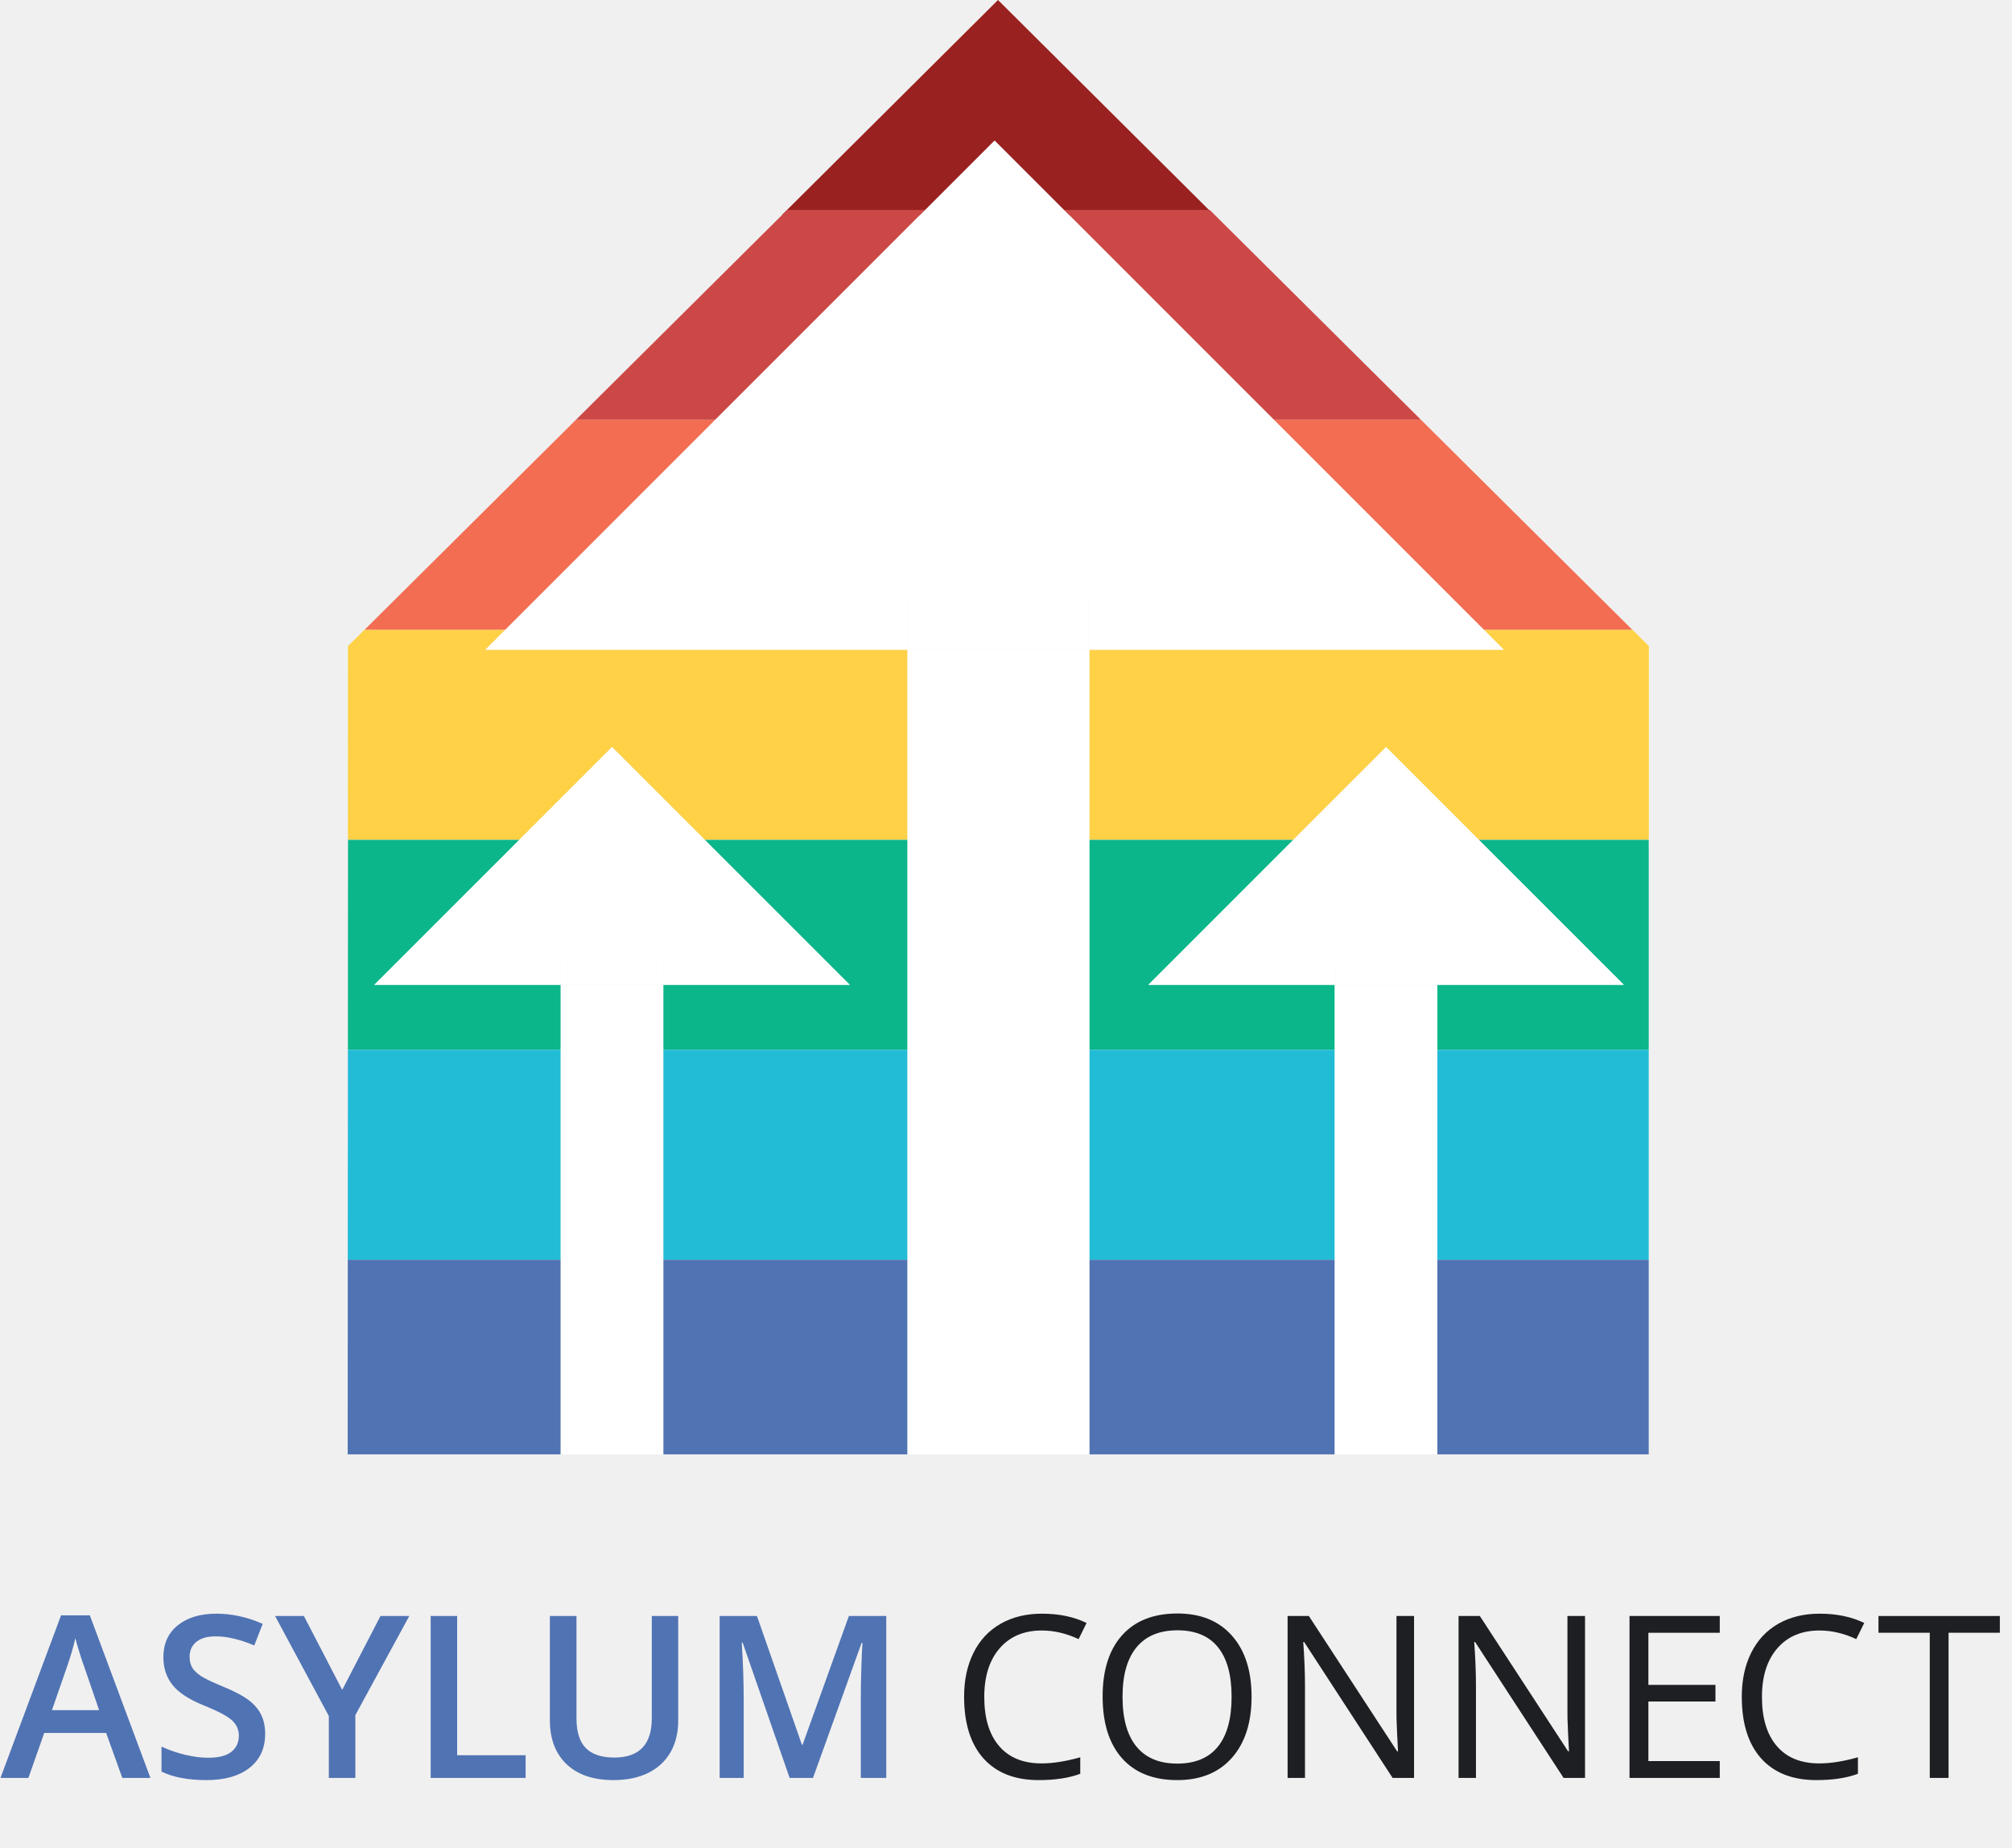
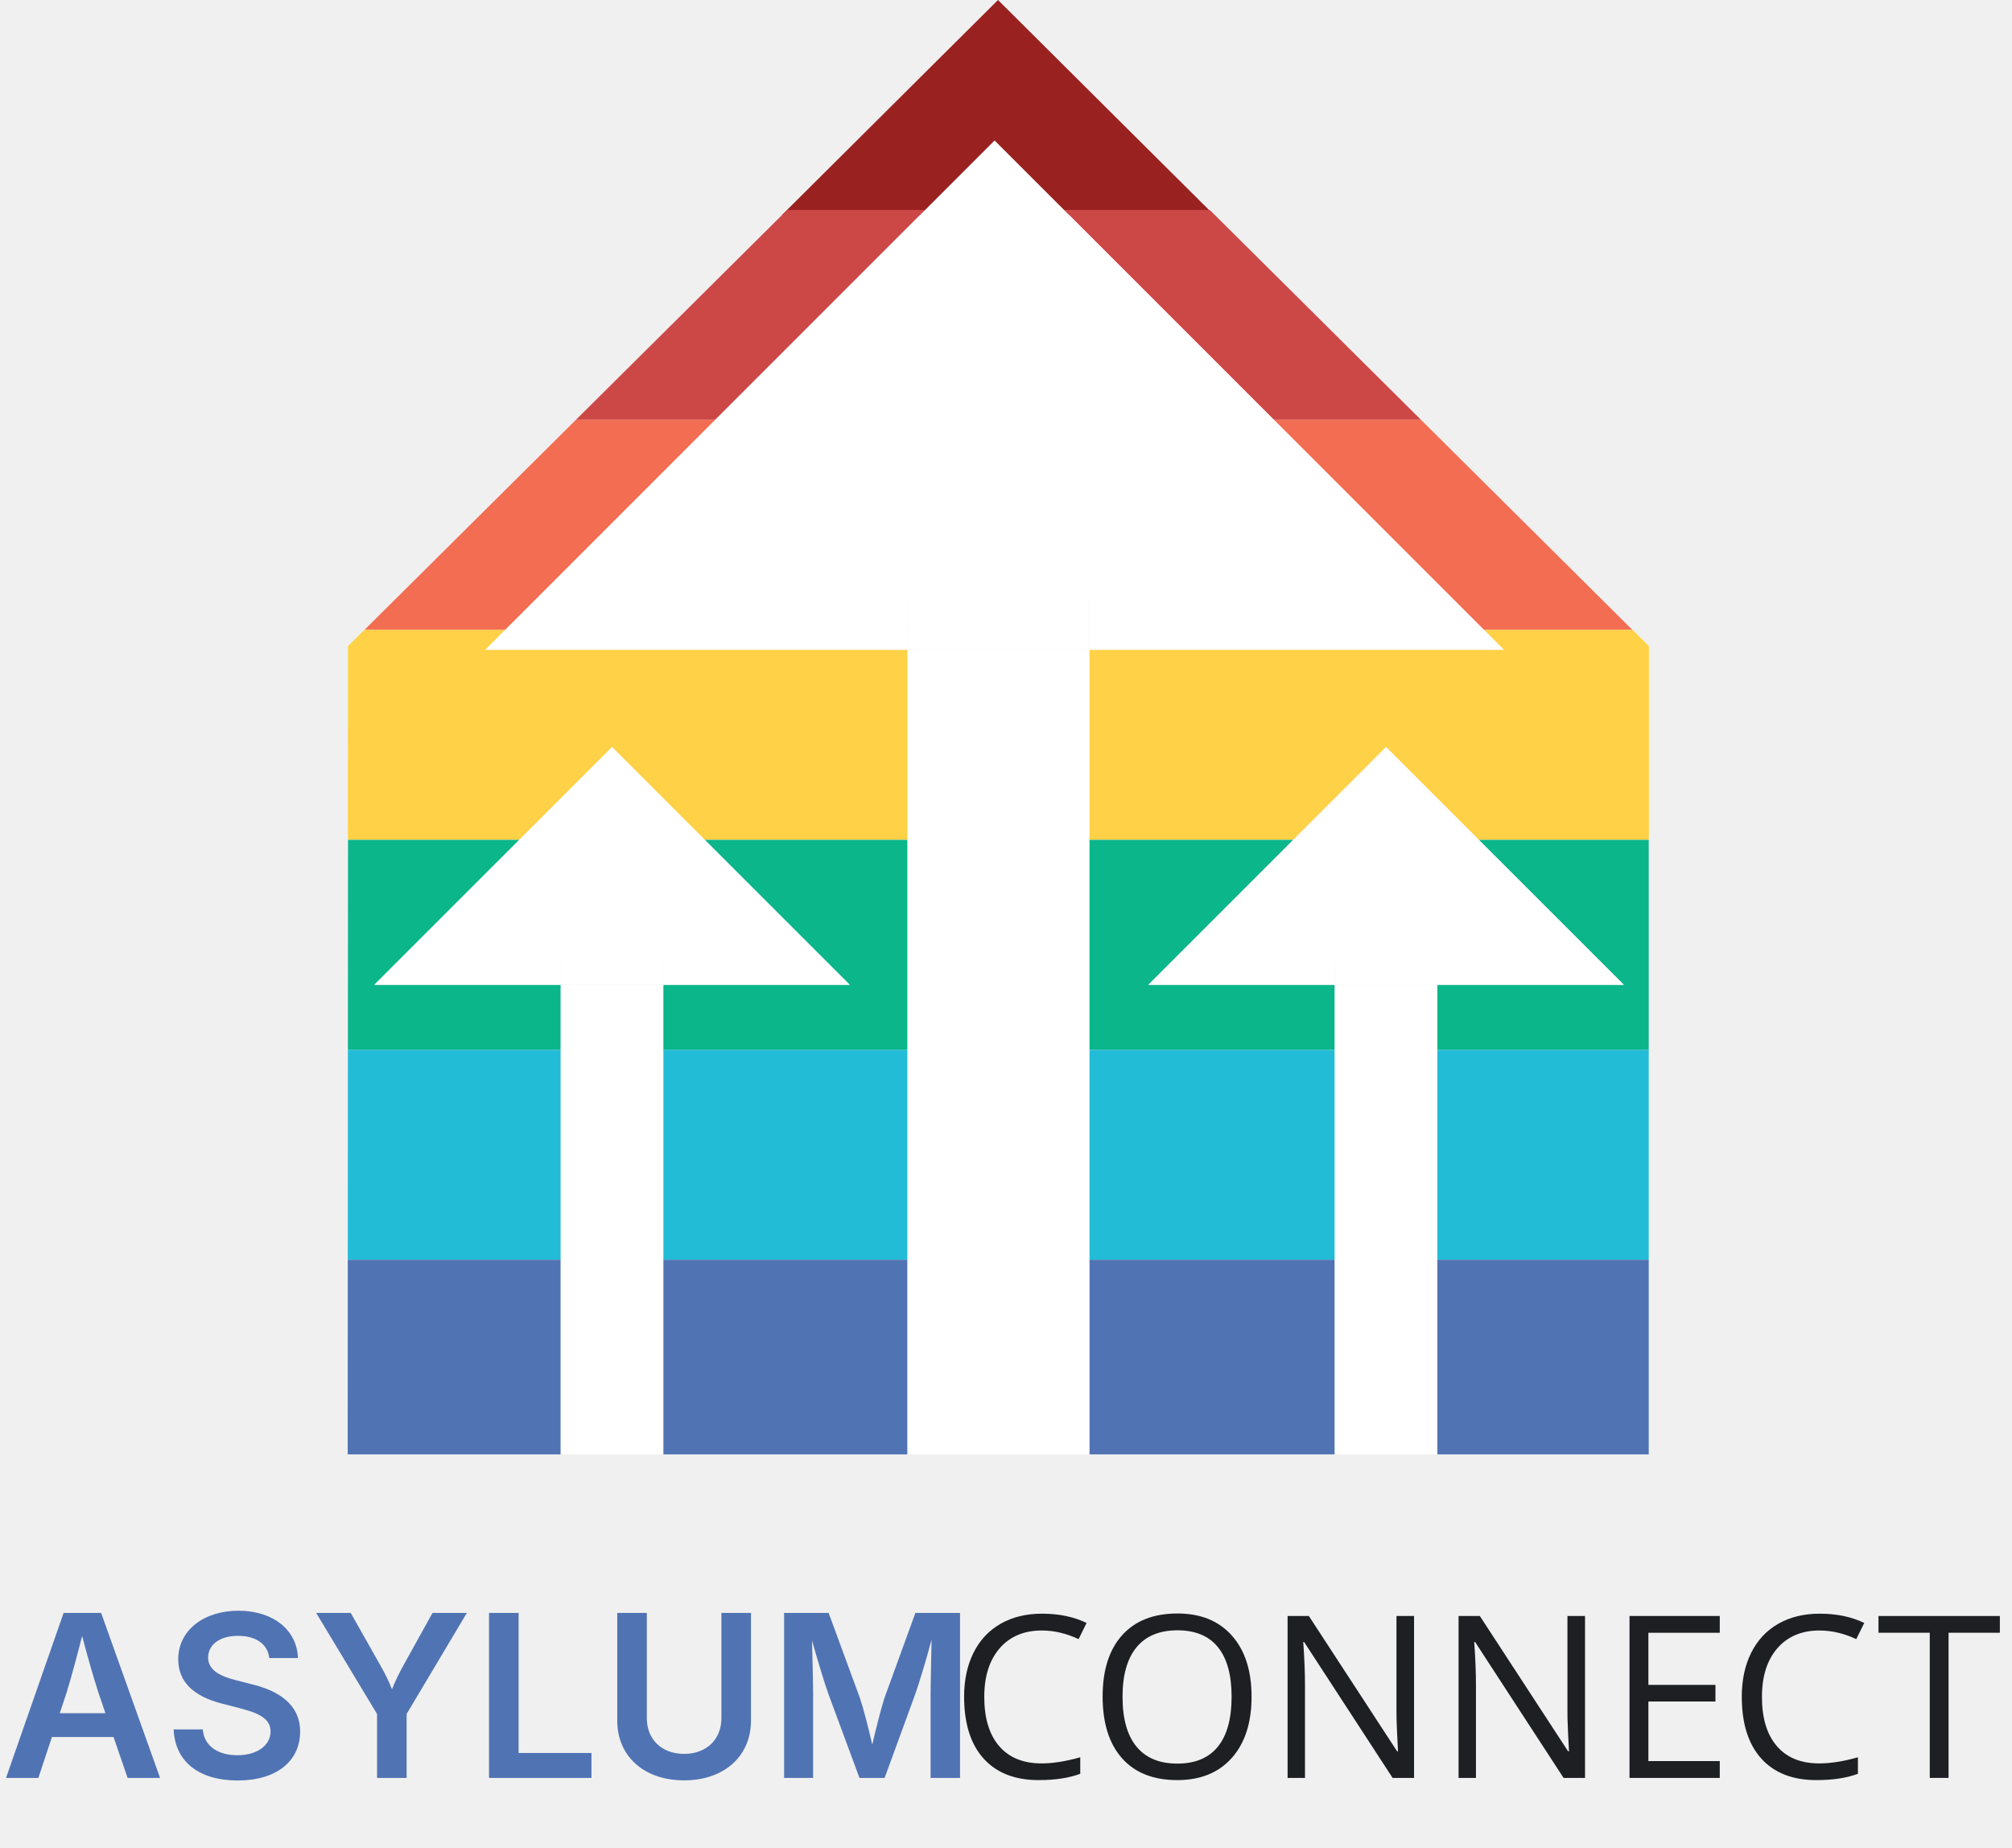
<svg xmlns="http://www.w3.org/2000/svg" width="488" height="448" viewBox="0 0 488 448">
  <g fill="none" fill-rule="evenodd">
    <g font-size="55">
-       <text fill="#5073B3" font-family="OpenSans-Extrabold, Open Sans" font-weight="600" transform="translate(.12 372.18)">
+       <text fill="#5073B3" font-family="OpenSans-Extrabold, Inter" font-weight="600" transform="translate(.12 372.18)">
        <tspan x="0" y="59">ASYLUM</tspan>
      </text>
-       <text fill="#1D1F23" font-family="OpenSans, Open Sans" transform="translate(.12 372.18)">
+       <text fill="#1D1F23" font-family="OpenSans, Inter" transform="translate(.12 372.18)">
        <tspan x="230.36" y="59">CONNE</tspan>
      </text>
-       <text fill="#1D1F23" font-family="OpenSans, Open Sans" transform="translate(.12 372.18)">
+       <text fill="#1D1F23" font-family="OpenSans, Inter" transform="translate(.12 372.18)">
        <tspan x="418.98" y="59">C</tspan>
      </text>
-       <text fill="#1D1F23" font-family="OpenSans, Open Sans" transform="translate(.12 372.18)">
+       <text fill="#1D1F23" font-family="OpenSans, Inter" transform="translate(.12 372.18)">
        <tspan x="455.01" y="59">T</tspan>
      </text>
    </g>
    <path fill="#ED2A5B" d="M242.17 0l51.25 50.92" />
    <path fill="#EF4440" d="M293.42 50.92l51.26 50.92" />
    <path fill="#F47B46" d="M344.68 101.84l51.25 50.93" />
    <path fill="#F9E74D" d="M84.41 203.69l.03-46.99 3.96-3.94M395.93 152.76l3.96 3.94v46.99" />
    <path fill="#4BB749" d="M399.89 203.69v50.92M84.38 254.61l.03-50.92" />
    <path fill="#1BBAED" d="M84.35 305.53l.03-50.92M399.89 254.61v50.92" />
    <path fill="#992120" d="M223.88 52.14l17.23-17.26 17.23 17.26h36.12L242.06 0l-52.4 52.14z" />
    <path fill="#CC4847" d="M309 101.84h35.68l-51.26-50.92h-35.34zM224.38 50.92h-33.47l-51.25 50.92h33.8z" />
    <path fill="#F26D52" d="M359.93 152.76h36l-51.25-50.92H309zM173.46 101.84h-33.8L88.4 152.76h34.14z" />
    <path fill="#FFD147" d="M148.45 181.18l22.5 22.51h49.16v-46.11H117.72l4.82-4.82H88.4l-3.96 3.94-.03 46.99h41.53zM364.74 157.58H264.22v46.11h49.45l22.51-22.51 22.51 22.51h41.2V156.7l-3.96-3.94h-36z" />
    <path fill="#0AB68A" d="M323.74 254.61v-15.78h-45.21l35.14-35.14h-49.45v50.92zM136 238.83H90.79l35.15-35.14H84.41l-.03 50.92H136zM393.84 238.83h-45.22v15.78h51.27v-50.92h-41.2zM160.88 238.83v15.78h59.23v-50.92h-49.16l35.15 35.14z" />
    <path fill="#22BCD7" d="M136 254.61H84.38l-.03 50.92H136zM160.88 254.61h59.23v50.92h-59.23zM264.22 254.61h59.52v50.92h-59.52zM348.62 254.61h51.27v50.92h-51.27z" />
    <path fill="#5073B3" d="M160.88 305.53h59.23v47.18h-59.23zM264.22 305.53h59.52v47.18h-59.52zM84.35 305.53l-.02 47.18H136v-47.18zM348.62 305.53h51.27v47.18h-51.27z" />
    <path fill="#FFF" d="M241.23 34.07l-16.85 16.85h33.7zM309 101.84l-50.92-50.92h-33.7l-50.92 50.92zM122.54 152.76h97.57v-7.12h44.11v7.12h95.71L309 101.84H173.46zM264.22 157.58h100.52l-4.81-4.82h-95.71zM122.54 152.76l-4.82 4.82h102.39v-4.82zM336.18 181.18l-22.51 22.51h45.02zM323.74 238.83v-4.98h24.88v4.98h45.22l-35.15-35.14h-45.02l-35.14 35.14zM148.45 181.18l-22.51 22.51h45.01zM160.88 231.86v6.97h45.22l-35.15-35.14h-45.01l-35.15 35.14H136v-6.97zM220.11 157.58h44.11v46.1h-44.11zM220.11 203.69h44.11v50.92h-44.11zM220.11 254.61h44.11v50.92h-44.11z" />
    <path fill="#FFF" d="M220.11 305.53h44.11v47.18h-44.11zM220.11 145.64h44.11v7.12h-44.11zM220.11 152.77h44.11v4.82h-44.11zM323.74 238.83h24.88v15.77h-24.88zM323.74 254.61h24.88v50.92h-24.88z" />
    <path fill="#FFF" d="M323.74 305.53h24.88v47.18h-24.88zM323.74 233.85h24.88v4.99h-24.88zM136 238.83h24.88v15.77H136zM136 254.61h24.88v50.92H136z" />
    <path fill="#FFF" d="M136 305.53h24.88v47.18H136zM136 231.86h24.88v6.97H136z" />
  </g>
</svg>
